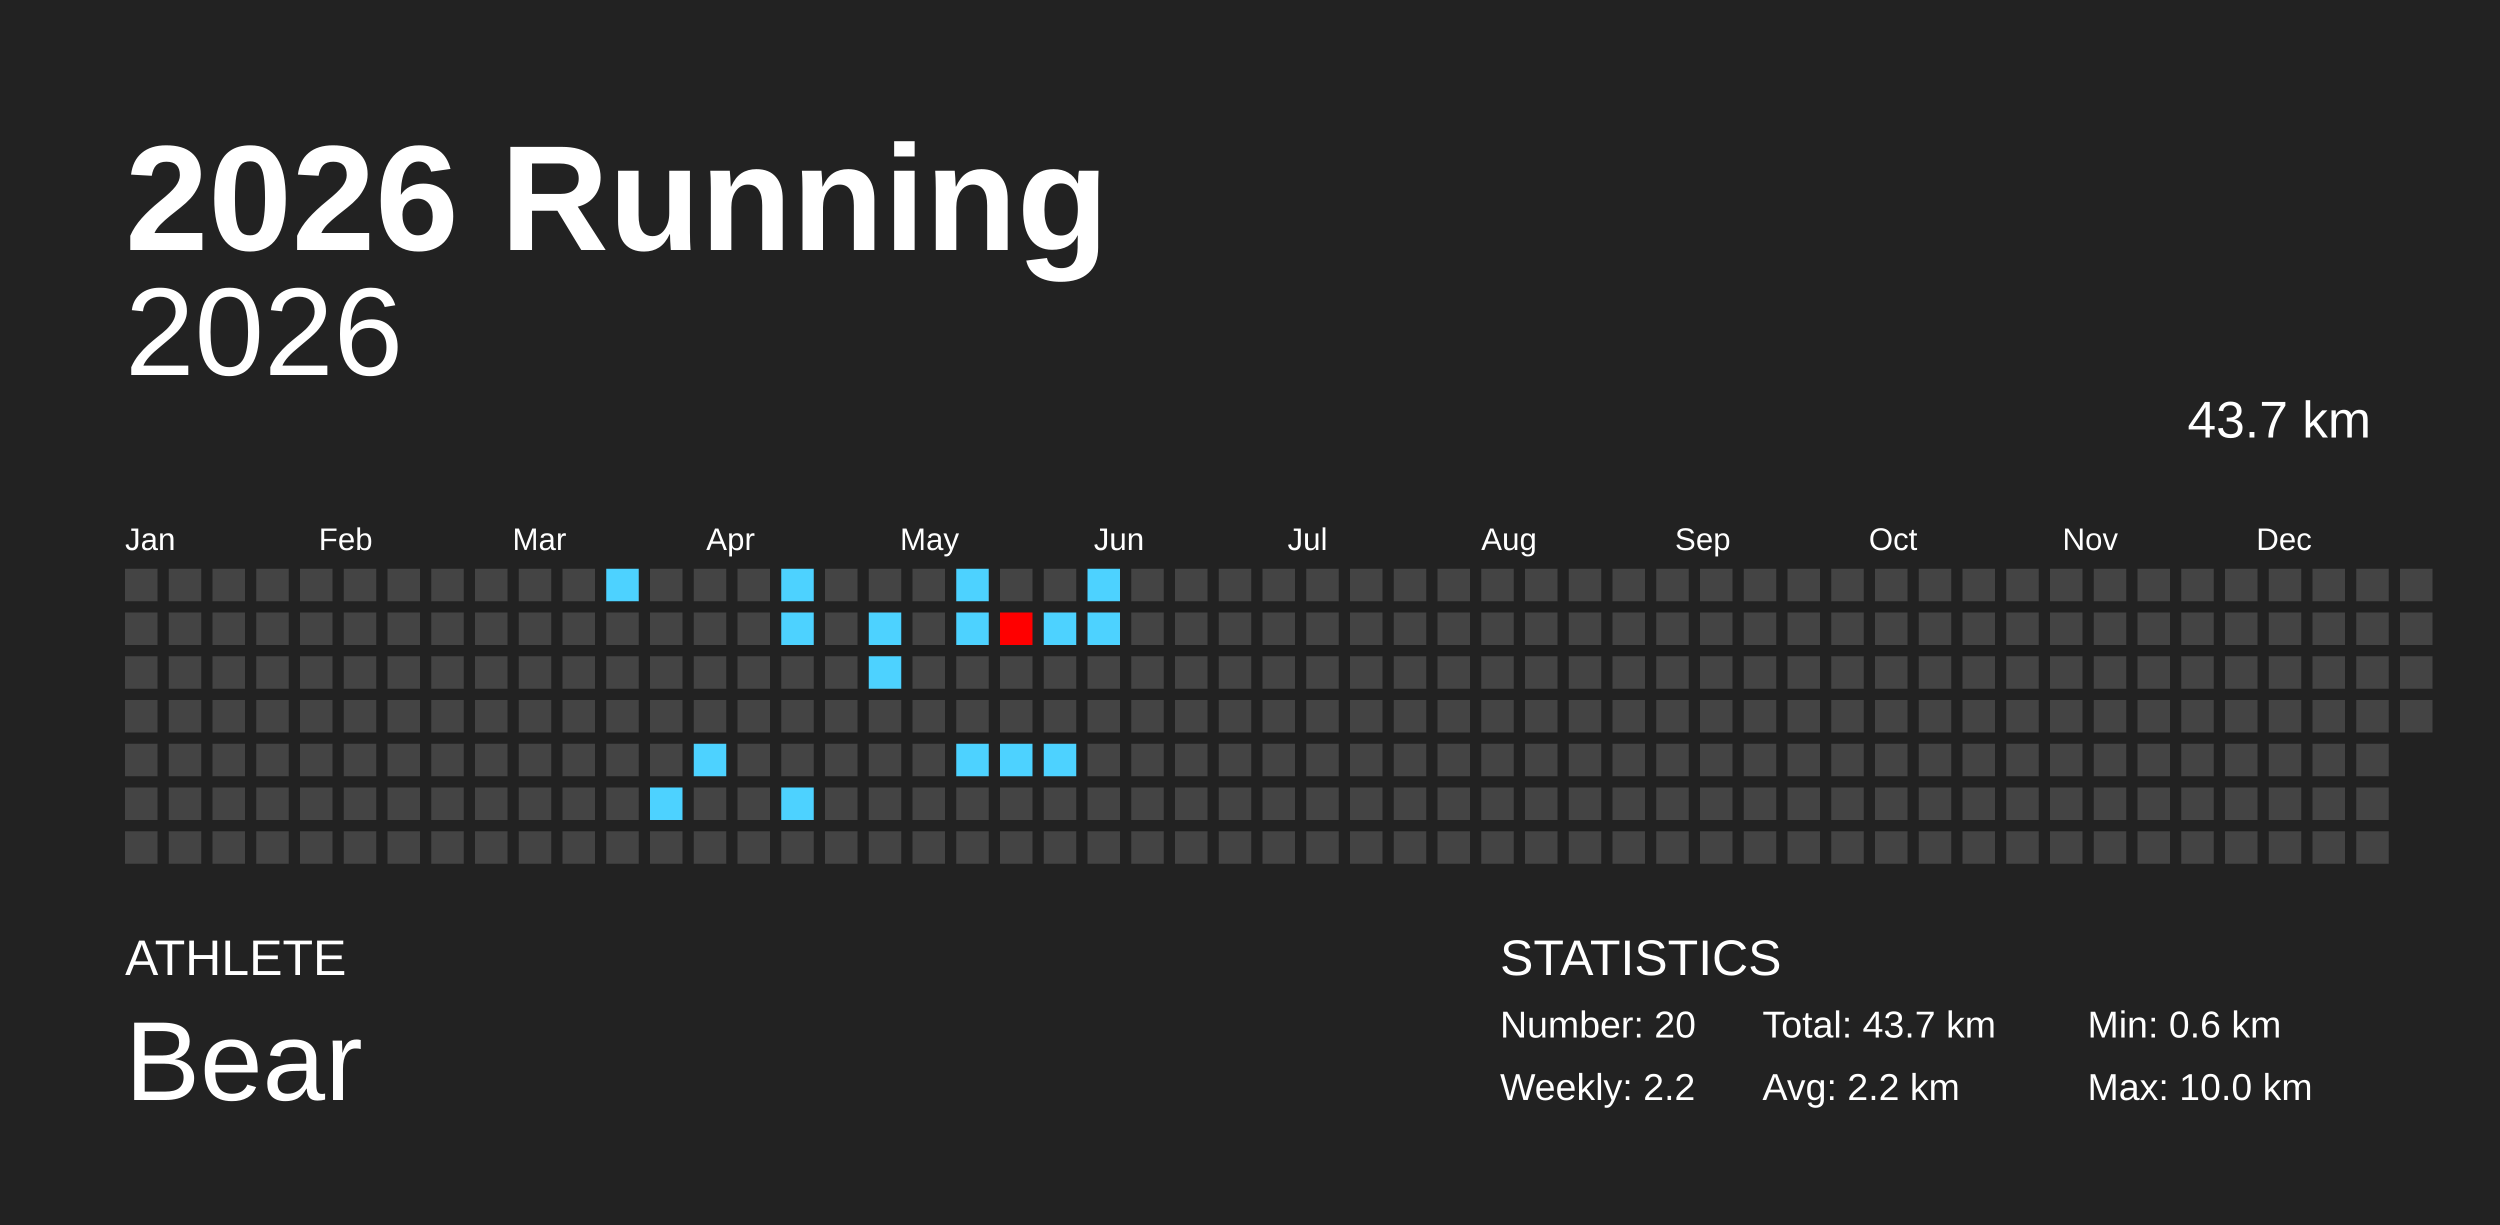
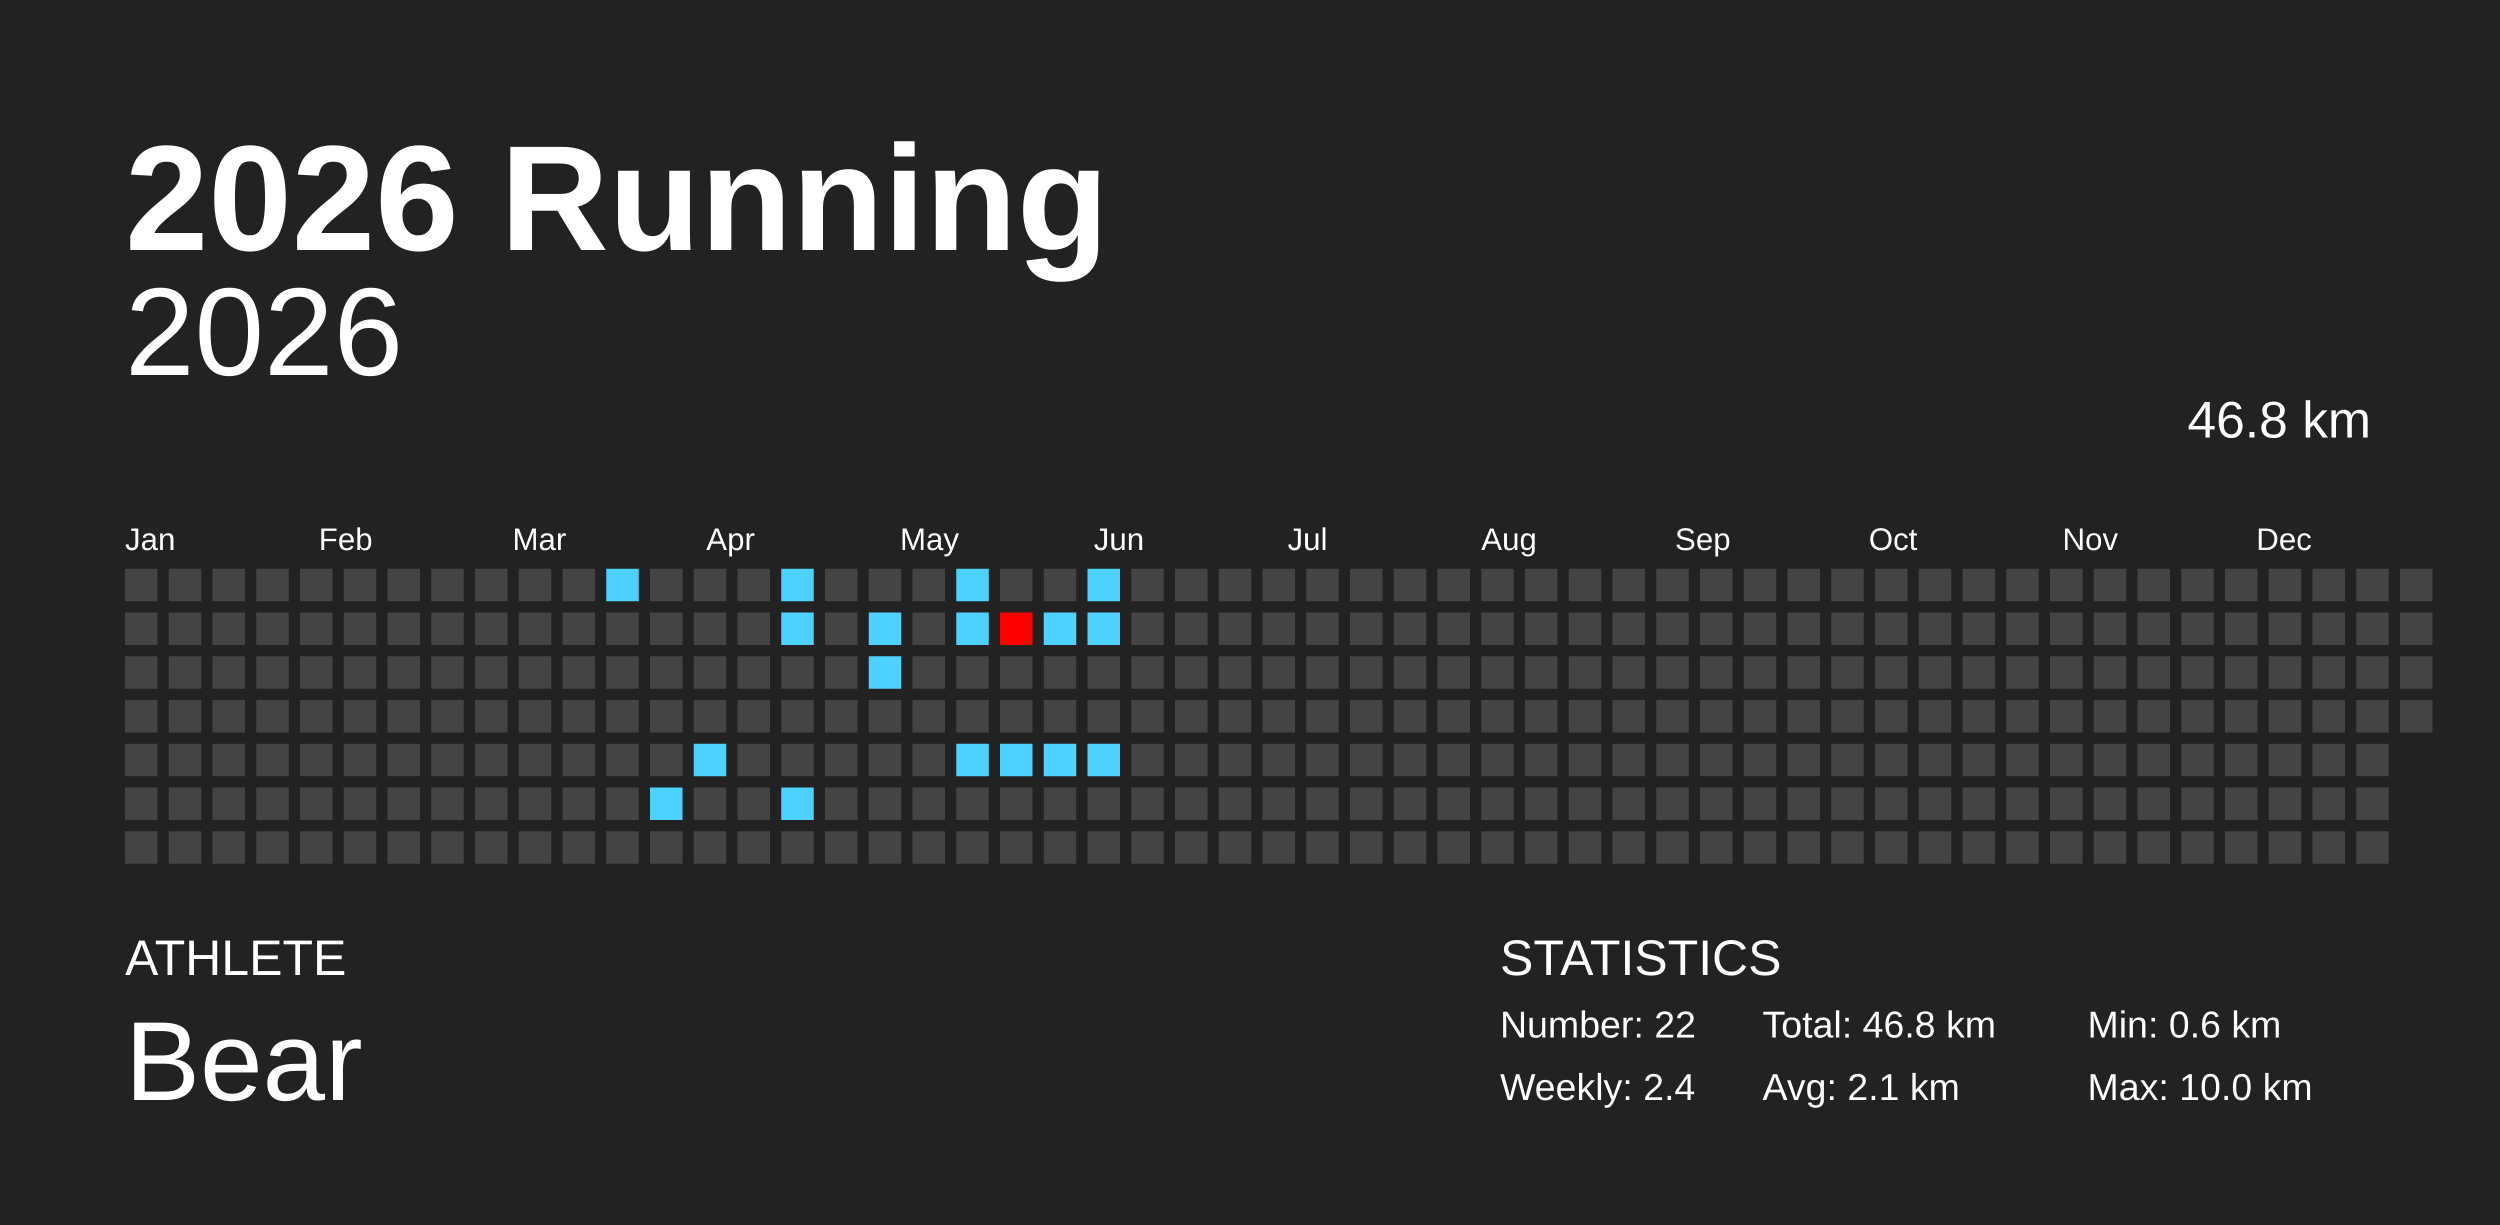
<svg xmlns="http://www.w3.org/2000/svg" baseProfile="full" height="98mm" version="1.1" viewBox="0,0,200,98" width="200mm">
  <defs />
  <rect fill="#222222" height="98" width="200" x="0" y="0" />
  <text fill="#FFFFFF" style="font-size:12px; font-family:Arial; font-weight:bold;" x="10" y="20">2026 Running</text>
  <text fill="#FFFFFF" style="font-size:4px; font-family:Arial" x="10" y="78">ATHLETE</text>
  <text fill="#FFFFFF" style="font-size:9px; font-family:Arial" x="10" y="88">Bear</text>
  <text fill="#FFFFFF" style="font-size:4px; font-family:Arial" x="120" y="78">STATISTICS</text>
-   <text fill="#FFFFFF" style="font-size:3px; font-family:Arial" x="120" y="83">Number: 20</text>
-   <text fill="#FFFFFF" style="font-size:3px; font-family:Arial" x="120" y="88">Weekly: 2.2</text>
-   <text fill="#FFFFFF" style="font-size:3px; font-family:Arial" x="141" y="83">Total: 43.7 km</text>
-   <text fill="#FFFFFF" style="font-size:3px; font-family:Arial" x="141" y="88">Avg: 2.2 km</text>
+   <text fill="#FFFFFF" style="font-size:3px; font-family:Arial" x="120" y="83">Number: 22</text>
+   <text fill="#FFFFFF" style="font-size:3px; font-family:Arial" x="120" y="88">Weekly: 2.4</text>
+   <text fill="#FFFFFF" style="font-size:3px; font-family:Arial" x="141" y="83">Total: 46.8 km</text>
+   <text fill="#FFFFFF" style="font-size:3px; font-family:Arial" x="141" y="88">Avg: 2.1 km</text>
  <text fill="#FFFFFF" style="font-size:3px; font-family:Arial" x="167" y="83">Min: 0.6 km</text>
  <text fill="#FFFFFF" style="font-size:3px; font-family:Arial" x="167" y="88">Max: 10.0 km</text>
  <text alignment-baseline="hanging" fill="#FFFFFF" style="font-size:10.0px; font-family:Arial;" x="10" y="30">2026</text>
-   <text alignment-baseline="hanging" fill="#FFFFFF" style="font-size:4.125px; font-family:Arial;" x="175" y="35">43.7 km</text>
+   <text alignment-baseline="hanging" fill="#FFFFFF" style="font-size:4.125px; font-family:Arial;" x="175" y="35">46.8 km</text>
  <text fill="#FFFFFF" style="font-size:2.5px; font-family:Arial" x="10.0" y="44">Jan</text>
  <text fill="#FFFFFF" style="font-size:2.5px; font-family:Arial" x="25.5" y="44">Feb</text>
  <text fill="#FFFFFF" style="font-size:2.5px; font-family:Arial" x="41.0" y="44">Mar</text>
  <text fill="#FFFFFF" style="font-size:2.5px; font-family:Arial" x="56.5" y="44">Apr</text>
  <text fill="#FFFFFF" style="font-size:2.5px; font-family:Arial" x="72.0" y="44">May</text>
  <text fill="#FFFFFF" style="font-size:2.5px; font-family:Arial" x="87.5" y="44">Jun</text>
  <text fill="#FFFFFF" style="font-size:2.5px; font-family:Arial" x="103.0" y="44">Jul</text>
  <text fill="#FFFFFF" style="font-size:2.5px; font-family:Arial" x="118.5" y="44">Aug</text>
  <text fill="#FFFFFF" style="font-size:2.5px; font-family:Arial" x="134.0" y="44">Sep</text>
  <text fill="#FFFFFF" style="font-size:2.5px; font-family:Arial" x="149.5" y="44">Oct</text>
  <text fill="#FFFFFF" style="font-size:2.5px; font-family:Arial" x="165.0" y="44">Nov</text>
  <text fill="#FFFFFF" style="font-size:2.5px; font-family:Arial" x="180.5" y="44">Dec</text>
  <rect fill="#444444" height="2.6" width="2.6" x="10.0" y="45.5" />
  <rect fill="#444444" height="2.6" width="2.6" x="10.0" y="49.0" />
  <rect fill="#444444" height="2.6" width="2.6" x="10.0" y="52.5" />
  <rect fill="#444444" height="2.6" width="2.6" x="10.0" y="56.0" />
  <rect fill="#444444" height="2.6" width="2.6" x="10.0" y="59.5" />
  <rect fill="#444444" height="2.6" width="2.6" x="10.0" y="63.0" />
  <rect fill="#444444" height="2.6" width="2.6" x="10.0" y="66.5" />
  <rect fill="#444444" height="2.6" width="2.6" x="13.5" y="45.5" />
  <rect fill="#444444" height="2.6" width="2.6" x="13.5" y="49.0" />
  <rect fill="#444444" height="2.6" width="2.6" x="13.5" y="52.5" />
  <rect fill="#444444" height="2.6" width="2.6" x="13.5" y="56.0" />
  <rect fill="#444444" height="2.6" width="2.6" x="13.5" y="59.5" />
  <rect fill="#444444" height="2.6" width="2.6" x="13.5" y="63.0" />
  <rect fill="#444444" height="2.6" width="2.6" x="13.5" y="66.5" />
  <rect fill="#444444" height="2.6" width="2.6" x="17.0" y="45.5" />
  <rect fill="#444444" height="2.6" width="2.6" x="17.0" y="49.0" />
  <rect fill="#444444" height="2.6" width="2.6" x="17.0" y="52.5" />
  <rect fill="#444444" height="2.6" width="2.6" x="17.0" y="56.0" />
  <rect fill="#444444" height="2.6" width="2.6" x="17.0" y="59.5" />
  <rect fill="#444444" height="2.6" width="2.6" x="17.0" y="63.0" />
  <rect fill="#444444" height="2.6" width="2.6" x="17.0" y="66.5" />
  <rect fill="#444444" height="2.6" width="2.6" x="20.5" y="45.5" />
  <rect fill="#444444" height="2.6" width="2.6" x="20.5" y="49.0" />
  <rect fill="#444444" height="2.6" width="2.6" x="20.5" y="52.5" />
  <rect fill="#444444" height="2.6" width="2.6" x="20.5" y="56.0" />
  <rect fill="#444444" height="2.6" width="2.6" x="20.5" y="59.5" />
  <rect fill="#444444" height="2.6" width="2.6" x="20.5" y="63.0" />
  <rect fill="#444444" height="2.6" width="2.6" x="20.5" y="66.5" />
  <rect fill="#444444" height="2.6" width="2.6" x="24.0" y="45.5" />
  <rect fill="#444444" height="2.6" width="2.6" x="24.0" y="49.0" />
  <rect fill="#444444" height="2.6" width="2.6" x="24.0" y="52.5" />
  <rect fill="#444444" height="2.6" width="2.6" x="24.0" y="56.0" />
  <rect fill="#444444" height="2.6" width="2.6" x="24.0" y="59.5" />
  <rect fill="#444444" height="2.6" width="2.6" x="24.0" y="63.0" />
  <rect fill="#444444" height="2.6" width="2.6" x="24.0" y="66.5" />
  <rect fill="#444444" height="2.6" width="2.6" x="27.5" y="45.5" />
  <rect fill="#444444" height="2.6" width="2.6" x="27.5" y="49.0" />
  <rect fill="#444444" height="2.6" width="2.6" x="27.5" y="52.5" />
  <rect fill="#444444" height="2.6" width="2.6" x="27.5" y="56.0" />
  <rect fill="#444444" height="2.6" width="2.6" x="27.5" y="59.5" />
  <rect fill="#444444" height="2.6" width="2.6" x="27.5" y="63.0" />
  <rect fill="#444444" height="2.6" width="2.6" x="27.5" y="66.5" />
  <rect fill="#444444" height="2.6" width="2.6" x="31.0" y="45.5" />
  <rect fill="#444444" height="2.6" width="2.6" x="31.0" y="49.0" />
  <rect fill="#444444" height="2.6" width="2.6" x="31.0" y="52.5" />
  <rect fill="#444444" height="2.6" width="2.6" x="31.0" y="56.0" />
  <rect fill="#444444" height="2.6" width="2.6" x="31.0" y="59.5" />
  <rect fill="#444444" height="2.6" width="2.6" x="31.0" y="63.0" />
  <rect fill="#444444" height="2.6" width="2.6" x="31.0" y="66.5" />
  <rect fill="#444444" height="2.6" width="2.6" x="34.5" y="45.5" />
  <rect fill="#444444" height="2.6" width="2.6" x="34.5" y="49.0" />
  <rect fill="#444444" height="2.6" width="2.6" x="34.5" y="52.5" />
  <rect fill="#444444" height="2.6" width="2.6" x="34.5" y="56.0" />
  <rect fill="#444444" height="2.6" width="2.6" x="34.5" y="59.5" />
  <rect fill="#444444" height="2.6" width="2.6" x="34.5" y="63.0" />
  <rect fill="#444444" height="2.6" width="2.6" x="34.5" y="66.5" />
  <rect fill="#444444" height="2.6" width="2.6" x="38.0" y="45.5" />
  <rect fill="#444444" height="2.6" width="2.6" x="38.0" y="49.0" />
  <rect fill="#444444" height="2.6" width="2.6" x="38.0" y="52.5" />
  <rect fill="#444444" height="2.6" width="2.6" x="38.0" y="56.0" />
  <rect fill="#444444" height="2.6" width="2.6" x="38.0" y="59.5" />
  <rect fill="#444444" height="2.6" width="2.6" x="38.0" y="63.0" />
  <rect fill="#444444" height="2.6" width="2.6" x="38.0" y="66.5" />
  <rect fill="#444444" height="2.6" width="2.6" x="41.5" y="45.5" />
  <rect fill="#444444" height="2.6" width="2.6" x="41.5" y="49.0" />
  <rect fill="#444444" height="2.6" width="2.6" x="41.5" y="52.5" />
  <rect fill="#444444" height="2.6" width="2.6" x="41.5" y="56.0" />
  <rect fill="#444444" height="2.6" width="2.6" x="41.5" y="59.5" />
  <rect fill="#444444" height="2.6" width="2.6" x="41.5" y="63.0" />
  <rect fill="#444444" height="2.6" width="2.6" x="41.5" y="66.5" />
  <rect fill="#444444" height="2.6" width="2.6" x="45.0" y="45.5" />
  <rect fill="#444444" height="2.6" width="2.6" x="45.0" y="49.0" />
  <rect fill="#444444" height="2.6" width="2.6" x="45.0" y="52.5" />
  <rect fill="#444444" height="2.6" width="2.6" x="45.0" y="56.0" />
  <rect fill="#444444" height="2.6" width="2.6" x="45.0" y="59.5" />
  <rect fill="#444444" height="2.6" width="2.6" x="45.0" y="63.0" />
  <rect fill="#444444" height="2.6" width="2.6" x="45.0" y="66.5" />
  <rect fill="#4dd2ff" height="2.6" width="2.6" x="48.5" y="45.5" />
  <rect fill="#444444" height="2.6" width="2.6" x="48.5" y="49.0" />
  <rect fill="#444444" height="2.6" width="2.6" x="48.5" y="52.5" />
  <rect fill="#444444" height="2.6" width="2.6" x="48.5" y="56.0" />
  <rect fill="#444444" height="2.6" width="2.6" x="48.5" y="59.5" />
  <rect fill="#444444" height="2.6" width="2.6" x="48.5" y="63.0" />
  <rect fill="#444444" height="2.6" width="2.6" x="48.5" y="66.5" />
  <rect fill="#444444" height="2.6" width="2.6" x="52.0" y="45.5" />
  <rect fill="#444444" height="2.6" width="2.6" x="52.0" y="49.0" />
  <rect fill="#444444" height="2.6" width="2.6" x="52.0" y="52.5" />
  <rect fill="#444444" height="2.6" width="2.6" x="52.0" y="56.0" />
  <rect fill="#444444" height="2.6" width="2.6" x="52.0" y="59.5" />
  <rect fill="#4dd2ff" height="2.6" width="2.6" x="52.0" y="63.0" />
  <rect fill="#444444" height="2.6" width="2.6" x="52.0" y="66.5" />
  <rect fill="#444444" height="2.6" width="2.6" x="55.5" y="45.5" />
  <rect fill="#444444" height="2.6" width="2.6" x="55.5" y="49.0" />
  <rect fill="#444444" height="2.6" width="2.6" x="55.5" y="52.5" />
  <rect fill="#444444" height="2.6" width="2.6" x="55.5" y="56.0" />
  <rect fill="#4dd2ff" height="2.6" width="2.6" x="55.5" y="59.5" />
  <rect fill="#444444" height="2.6" width="2.6" x="55.5" y="63.0" />
  <rect fill="#444444" height="2.6" width="2.6" x="55.5" y="66.5" />
  <rect fill="#444444" height="2.6" width="2.6" x="59.0" y="45.5" />
  <rect fill="#444444" height="2.6" width="2.6" x="59.0" y="49.0" />
  <rect fill="#444444" height="2.6" width="2.6" x="59.0" y="52.5" />
  <rect fill="#444444" height="2.6" width="2.6" x="59.0" y="56.0" />
  <rect fill="#444444" height="2.6" width="2.6" x="59.0" y="59.5" />
  <rect fill="#444444" height="2.6" width="2.6" x="59.0" y="63.0" />
  <rect fill="#444444" height="2.6" width="2.6" x="59.0" y="66.5" />
  <rect fill="#4dd2ff" height="2.6" width="2.6" x="62.5" y="45.5" />
  <rect fill="#4dd2ff" height="2.6" width="2.6" x="62.5" y="49.0" />
  <rect fill="#444444" height="2.6" width="2.6" x="62.5" y="52.5" />
  <rect fill="#444444" height="2.6" width="2.6" x="62.5" y="56.0" />
  <rect fill="#444444" height="2.6" width="2.6" x="62.5" y="59.5" />
  <rect fill="#4dd2ff" height="2.6" width="2.6" x="62.5" y="63.0" />
  <rect fill="#444444" height="2.6" width="2.6" x="62.5" y="66.5" />
  <rect fill="#444444" height="2.6" width="2.6" x="66.0" y="45.5" />
  <rect fill="#444444" height="2.6" width="2.6" x="66.0" y="49.0" />
  <rect fill="#444444" height="2.6" width="2.6" x="66.0" y="52.5" />
  <rect fill="#444444" height="2.6" width="2.6" x="66.0" y="56.0" />
  <rect fill="#444444" height="2.6" width="2.6" x="66.0" y="59.5" />
  <rect fill="#444444" height="2.6" width="2.6" x="66.0" y="63.0" />
  <rect fill="#444444" height="2.6" width="2.6" x="66.0" y="66.5" />
  <rect fill="#444444" height="2.6" width="2.6" x="69.5" y="45.5" />
  <rect fill="#4dd2ff" height="2.6" width="2.6" x="69.5" y="49.0" />
  <rect fill="#4dd2ff" height="2.6" width="2.6" x="69.5" y="52.5" />
  <rect fill="#444444" height="2.6" width="2.6" x="69.5" y="56.0" />
  <rect fill="#444444" height="2.6" width="2.6" x="69.5" y="59.5" />
  <rect fill="#444444" height="2.6" width="2.6" x="69.5" y="63.0" />
  <rect fill="#444444" height="2.6" width="2.6" x="69.5" y="66.5" />
  <rect fill="#444444" height="2.6" width="2.6" x="73.0" y="45.5" />
  <rect fill="#444444" height="2.6" width="2.6" x="73.0" y="49.0" />
  <rect fill="#444444" height="2.6" width="2.6" x="73.0" y="52.5" />
  <rect fill="#444444" height="2.6" width="2.6" x="73.0" y="56.0" />
  <rect fill="#444444" height="2.6" width="2.6" x="73.0" y="59.5" />
  <rect fill="#444444" height="2.6" width="2.6" x="73.0" y="63.0" />
  <rect fill="#444444" height="2.6" width="2.6" x="73.0" y="66.5" />
  <rect fill="#4dd2ff" height="2.6" width="2.6" x="76.5" y="45.5" />
  <rect fill="#4dd2ff" height="2.6" width="2.6" x="76.5" y="49.0" />
  <rect fill="#444444" height="2.6" width="2.6" x="76.5" y="52.5" />
  <rect fill="#444444" height="2.6" width="2.6" x="76.5" y="56.0" />
  <rect fill="#4dd2ff" height="2.6" width="2.6" x="76.5" y="59.5" />
  <rect fill="#444444" height="2.6" width="2.6" x="76.5" y="63.0" />
  <rect fill="#444444" height="2.6" width="2.6" x="76.5" y="66.5" />
  <rect fill="#444444" height="2.6" width="2.6" x="80.0" y="45.5" />
  <rect fill="#ff0000" height="2.6" width="2.6" x="80.0" y="49.0" />
  <rect fill="#444444" height="2.6" width="2.6" x="80.0" y="52.5" />
  <rect fill="#444444" height="2.6" width="2.6" x="80.0" y="56.0" />
  <rect fill="#4dd2ff" height="2.6" width="2.6" x="80.0" y="59.5" />
  <rect fill="#444444" height="2.6" width="2.6" x="80.0" y="63.0" />
  <rect fill="#444444" height="2.6" width="2.6" x="80.0" y="66.5" />
  <rect fill="#444444" height="2.6" width="2.6" x="83.5" y="45.5" />
  <rect fill="#4dd2ff" height="2.6" width="2.6" x="83.5" y="49.0" />
  <rect fill="#444444" height="2.6" width="2.6" x="83.5" y="52.5" />
  <rect fill="#444444" height="2.6" width="2.6" x="83.5" y="56.0" />
  <rect fill="#4dd2ff" height="2.6" width="2.6" x="83.5" y="59.5" />
  <rect fill="#444444" height="2.6" width="2.6" x="83.5" y="63.0" />
  <rect fill="#444444" height="2.6" width="2.6" x="83.5" y="66.5" />
  <rect fill="#4dd2ff" height="2.6" width="2.6" x="87.0" y="45.5" />
  <rect fill="#4dd2ff" height="2.6" width="2.6" x="87.0" y="49.0" />
  <rect fill="#444444" height="2.6" width="2.6" x="87.0" y="52.5" />
  <rect fill="#444444" height="2.6" width="2.6" x="87.0" y="56.0" />
-   <rect fill="#444444" height="2.6" width="2.6" x="87.0" y="59.5" />
+   <rect fill="#4dd2ff" height="2.6" width="2.6" x="87.0" y="59.5" />
  <rect fill="#444444" height="2.6" width="2.6" x="87.0" y="63.0" />
  <rect fill="#444444" height="2.6" width="2.6" x="87.0" y="66.5" />
  <rect fill="#444444" height="2.6" width="2.6" x="90.5" y="45.5" />
  <rect fill="#444444" height="2.6" width="2.6" x="90.5" y="49.0" />
  <rect fill="#444444" height="2.6" width="2.6" x="90.5" y="52.5" />
  <rect fill="#444444" height="2.6" width="2.6" x="90.5" y="56.0" />
  <rect fill="#444444" height="2.6" width="2.6" x="90.5" y="59.5" />
  <rect fill="#444444" height="2.6" width="2.6" x="90.5" y="63.0" />
  <rect fill="#444444" height="2.6" width="2.6" x="90.5" y="66.5" />
  <rect fill="#444444" height="2.6" width="2.6" x="94.0" y="45.5" />
  <rect fill="#444444" height="2.6" width="2.6" x="94.0" y="49.0" />
  <rect fill="#444444" height="2.6" width="2.6" x="94.0" y="52.5" />
  <rect fill="#444444" height="2.6" width="2.6" x="94.0" y="56.0" />
  <rect fill="#444444" height="2.6" width="2.6" x="94.0" y="59.5" />
  <rect fill="#444444" height="2.6" width="2.6" x="94.0" y="63.0" />
  <rect fill="#444444" height="2.6" width="2.6" x="94.0" y="66.5" />
  <rect fill="#444444" height="2.6" width="2.6" x="97.5" y="45.5" />
  <rect fill="#444444" height="2.6" width="2.6" x="97.5" y="49.0" />
  <rect fill="#444444" height="2.6" width="2.6" x="97.5" y="52.5" />
  <rect fill="#444444" height="2.6" width="2.6" x="97.5" y="56.0" />
  <rect fill="#444444" height="2.6" width="2.6" x="97.5" y="59.5" />
  <rect fill="#444444" height="2.6" width="2.6" x="97.5" y="63.0" />
  <rect fill="#444444" height="2.6" width="2.6" x="97.5" y="66.5" />
  <rect fill="#444444" height="2.6" width="2.6" x="101.0" y="45.5" />
  <rect fill="#444444" height="2.6" width="2.6" x="101.0" y="49.0" />
  <rect fill="#444444" height="2.6" width="2.6" x="101.0" y="52.5" />
  <rect fill="#444444" height="2.6" width="2.6" x="101.0" y="56.0" />
  <rect fill="#444444" height="2.6" width="2.6" x="101.0" y="59.5" />
  <rect fill="#444444" height="2.6" width="2.6" x="101.0" y="63.0" />
  <rect fill="#444444" height="2.6" width="2.6" x="101.0" y="66.5" />
  <rect fill="#444444" height="2.6" width="2.6" x="104.5" y="45.5" />
  <rect fill="#444444" height="2.6" width="2.6" x="104.5" y="49.0" />
  <rect fill="#444444" height="2.6" width="2.6" x="104.5" y="52.5" />
  <rect fill="#444444" height="2.6" width="2.6" x="104.5" y="56.0" />
  <rect fill="#444444" height="2.6" width="2.6" x="104.5" y="59.5" />
  <rect fill="#444444" height="2.6" width="2.6" x="104.5" y="63.0" />
  <rect fill="#444444" height="2.6" width="2.6" x="104.5" y="66.5" />
  <rect fill="#444444" height="2.6" width="2.6" x="108.0" y="45.5" />
  <rect fill="#444444" height="2.6" width="2.6" x="108.0" y="49.0" />
  <rect fill="#444444" height="2.6" width="2.6" x="108.0" y="52.5" />
  <rect fill="#444444" height="2.6" width="2.6" x="108.0" y="56.0" />
  <rect fill="#444444" height="2.6" width="2.6" x="108.0" y="59.5" />
  <rect fill="#444444" height="2.6" width="2.6" x="108.0" y="63.0" />
  <rect fill="#444444" height="2.6" width="2.6" x="108.0" y="66.5" />
  <rect fill="#444444" height="2.6" width="2.6" x="111.5" y="45.5" />
  <rect fill="#444444" height="2.6" width="2.6" x="111.5" y="49.0" />
  <rect fill="#444444" height="2.6" width="2.6" x="111.5" y="52.5" />
  <rect fill="#444444" height="2.6" width="2.6" x="111.5" y="56.0" />
  <rect fill="#444444" height="2.6" width="2.6" x="111.5" y="59.5" />
  <rect fill="#444444" height="2.6" width="2.6" x="111.5" y="63.0" />
  <rect fill="#444444" height="2.6" width="2.6" x="111.5" y="66.5" />
  <rect fill="#444444" height="2.6" width="2.6" x="115.0" y="45.5" />
  <rect fill="#444444" height="2.6" width="2.6" x="115.0" y="49.0" />
  <rect fill="#444444" height="2.6" width="2.6" x="115.0" y="52.5" />
  <rect fill="#444444" height="2.6" width="2.6" x="115.0" y="56.0" />
  <rect fill="#444444" height="2.6" width="2.6" x="115.0" y="59.5" />
  <rect fill="#444444" height="2.6" width="2.6" x="115.0" y="63.0" />
  <rect fill="#444444" height="2.6" width="2.6" x="115.0" y="66.5" />
  <rect fill="#444444" height="2.6" width="2.6" x="118.5" y="45.5" />
  <rect fill="#444444" height="2.6" width="2.6" x="118.5" y="49.0" />
  <rect fill="#444444" height="2.6" width="2.6" x="118.5" y="52.5" />
  <rect fill="#444444" height="2.6" width="2.6" x="118.5" y="56.0" />
  <rect fill="#444444" height="2.6" width="2.6" x="118.5" y="59.5" />
  <rect fill="#444444" height="2.6" width="2.6" x="118.5" y="63.0" />
  <rect fill="#444444" height="2.6" width="2.6" x="118.5" y="66.5" />
  <rect fill="#444444" height="2.6" width="2.6" x="122.0" y="45.5" />
  <rect fill="#444444" height="2.6" width="2.6" x="122.0" y="49.0" />
  <rect fill="#444444" height="2.6" width="2.6" x="122.0" y="52.5" />
  <rect fill="#444444" height="2.6" width="2.6" x="122.0" y="56.0" />
  <rect fill="#444444" height="2.6" width="2.6" x="122.0" y="59.5" />
  <rect fill="#444444" height="2.6" width="2.6" x="122.0" y="63.0" />
  <rect fill="#444444" height="2.6" width="2.6" x="122.0" y="66.5" />
  <rect fill="#444444" height="2.6" width="2.6" x="125.5" y="45.5" />
  <rect fill="#444444" height="2.6" width="2.6" x="125.5" y="49.0" />
  <rect fill="#444444" height="2.6" width="2.6" x="125.5" y="52.5" />
  <rect fill="#444444" height="2.6" width="2.6" x="125.5" y="56.0" />
  <rect fill="#444444" height="2.6" width="2.6" x="125.5" y="59.5" />
  <rect fill="#444444" height="2.6" width="2.6" x="125.5" y="63.0" />
  <rect fill="#444444" height="2.6" width="2.6" x="125.5" y="66.5" />
  <rect fill="#444444" height="2.6" width="2.6" x="129.0" y="45.5" />
  <rect fill="#444444" height="2.6" width="2.6" x="129.0" y="49.0" />
  <rect fill="#444444" height="2.6" width="2.6" x="129.0" y="52.5" />
  <rect fill="#444444" height="2.6" width="2.6" x="129.0" y="56.0" />
  <rect fill="#444444" height="2.6" width="2.6" x="129.0" y="59.5" />
  <rect fill="#444444" height="2.6" width="2.6" x="129.0" y="63.0" />
  <rect fill="#444444" height="2.6" width="2.6" x="129.0" y="66.5" />
  <rect fill="#444444" height="2.6" width="2.6" x="132.5" y="45.5" />
  <rect fill="#444444" height="2.6" width="2.6" x="132.5" y="49.0" />
  <rect fill="#444444" height="2.6" width="2.6" x="132.5" y="52.5" />
  <rect fill="#444444" height="2.6" width="2.6" x="132.5" y="56.0" />
  <rect fill="#444444" height="2.6" width="2.6" x="132.5" y="59.5" />
  <rect fill="#444444" height="2.6" width="2.6" x="132.5" y="63.0" />
  <rect fill="#444444" height="2.6" width="2.6" x="132.5" y="66.5" />
  <rect fill="#444444" height="2.6" width="2.6" x="136.0" y="45.5" />
  <rect fill="#444444" height="2.6" width="2.6" x="136.0" y="49.0" />
  <rect fill="#444444" height="2.6" width="2.6" x="136.0" y="52.5" />
  <rect fill="#444444" height="2.6" width="2.6" x="136.0" y="56.0" />
  <rect fill="#444444" height="2.6" width="2.6" x="136.0" y="59.5" />
  <rect fill="#444444" height="2.6" width="2.6" x="136.0" y="63.0" />
  <rect fill="#444444" height="2.6" width="2.6" x="136.0" y="66.5" />
  <rect fill="#444444" height="2.6" width="2.6" x="139.5" y="45.5" />
  <rect fill="#444444" height="2.6" width="2.6" x="139.5" y="49.0" />
  <rect fill="#444444" height="2.6" width="2.6" x="139.5" y="52.5" />
  <rect fill="#444444" height="2.6" width="2.6" x="139.5" y="56.0" />
  <rect fill="#444444" height="2.6" width="2.6" x="139.5" y="59.5" />
  <rect fill="#444444" height="2.6" width="2.6" x="139.5" y="63.0" />
  <rect fill="#444444" height="2.6" width="2.6" x="139.5" y="66.5" />
  <rect fill="#444444" height="2.6" width="2.6" x="143.0" y="45.5" />
  <rect fill="#444444" height="2.6" width="2.6" x="143.0" y="49.0" />
  <rect fill="#444444" height="2.6" width="2.6" x="143.0" y="52.5" />
  <rect fill="#444444" height="2.6" width="2.6" x="143.0" y="56.0" />
  <rect fill="#444444" height="2.6" width="2.6" x="143.0" y="59.5" />
  <rect fill="#444444" height="2.6" width="2.6" x="143.0" y="63.0" />
  <rect fill="#444444" height="2.6" width="2.6" x="143.0" y="66.5" />
  <rect fill="#444444" height="2.6" width="2.6" x="146.5" y="45.5" />
  <rect fill="#444444" height="2.6" width="2.6" x="146.5" y="49.0" />
  <rect fill="#444444" height="2.6" width="2.6" x="146.5" y="52.5" />
  <rect fill="#444444" height="2.6" width="2.6" x="146.5" y="56.0" />
  <rect fill="#444444" height="2.6" width="2.6" x="146.5" y="59.5" />
  <rect fill="#444444" height="2.6" width="2.6" x="146.5" y="63.0" />
  <rect fill="#444444" height="2.6" width="2.6" x="146.5" y="66.5" />
  <rect fill="#444444" height="2.6" width="2.6" x="150.0" y="45.5" />
  <rect fill="#444444" height="2.6" width="2.6" x="150.0" y="49.0" />
  <rect fill="#444444" height="2.6" width="2.6" x="150.0" y="52.5" />
  <rect fill="#444444" height="2.6" width="2.6" x="150.0" y="56.0" />
  <rect fill="#444444" height="2.6" width="2.6" x="150.0" y="59.5" />
  <rect fill="#444444" height="2.6" width="2.6" x="150.0" y="63.0" />
  <rect fill="#444444" height="2.6" width="2.6" x="150.0" y="66.5" />
  <rect fill="#444444" height="2.6" width="2.6" x="153.5" y="45.5" />
  <rect fill="#444444" height="2.6" width="2.6" x="153.5" y="49.0" />
  <rect fill="#444444" height="2.6" width="2.6" x="153.5" y="52.5" />
  <rect fill="#444444" height="2.6" width="2.6" x="153.5" y="56.0" />
  <rect fill="#444444" height="2.6" width="2.6" x="153.5" y="59.5" />
  <rect fill="#444444" height="2.6" width="2.6" x="153.5" y="63.0" />
  <rect fill="#444444" height="2.6" width="2.6" x="153.5" y="66.5" />
  <rect fill="#444444" height="2.6" width="2.6" x="157.0" y="45.5" />
  <rect fill="#444444" height="2.6" width="2.6" x="157.0" y="49.0" />
  <rect fill="#444444" height="2.6" width="2.6" x="157.0" y="52.5" />
  <rect fill="#444444" height="2.6" width="2.6" x="157.0" y="56.0" />
  <rect fill="#444444" height="2.6" width="2.6" x="157.0" y="59.5" />
  <rect fill="#444444" height="2.6" width="2.6" x="157.0" y="63.0" />
  <rect fill="#444444" height="2.6" width="2.6" x="157.0" y="66.5" />
  <rect fill="#444444" height="2.6" width="2.6" x="160.5" y="45.5" />
  <rect fill="#444444" height="2.6" width="2.6" x="160.5" y="49.0" />
  <rect fill="#444444" height="2.6" width="2.6" x="160.5" y="52.5" />
  <rect fill="#444444" height="2.6" width="2.6" x="160.5" y="56.0" />
  <rect fill="#444444" height="2.6" width="2.6" x="160.5" y="59.5" />
  <rect fill="#444444" height="2.6" width="2.6" x="160.5" y="63.0" />
  <rect fill="#444444" height="2.6" width="2.6" x="160.5" y="66.5" />
  <rect fill="#444444" height="2.6" width="2.6" x="164.0" y="45.5" />
  <rect fill="#444444" height="2.6" width="2.6" x="164.0" y="49.0" />
  <rect fill="#444444" height="2.6" width="2.6" x="164.0" y="52.5" />
  <rect fill="#444444" height="2.6" width="2.6" x="164.0" y="56.0" />
  <rect fill="#444444" height="2.6" width="2.6" x="164.0" y="59.5" />
  <rect fill="#444444" height="2.6" width="2.6" x="164.0" y="63.0" />
  <rect fill="#444444" height="2.6" width="2.6" x="164.0" y="66.5" />
  <rect fill="#444444" height="2.6" width="2.6" x="167.5" y="45.5" />
  <rect fill="#444444" height="2.6" width="2.6" x="167.5" y="49.0" />
  <rect fill="#444444" height="2.6" width="2.6" x="167.5" y="52.5" />
  <rect fill="#444444" height="2.6" width="2.6" x="167.5" y="56.0" />
  <rect fill="#444444" height="2.6" width="2.6" x="167.5" y="59.5" />
  <rect fill="#444444" height="2.6" width="2.6" x="167.5" y="63.0" />
  <rect fill="#444444" height="2.6" width="2.6" x="167.5" y="66.5" />
  <rect fill="#444444" height="2.6" width="2.6" x="171.0" y="45.5" />
  <rect fill="#444444" height="2.6" width="2.6" x="171.0" y="49.0" />
  <rect fill="#444444" height="2.6" width="2.6" x="171.0" y="52.5" />
  <rect fill="#444444" height="2.6" width="2.6" x="171.0" y="56.0" />
  <rect fill="#444444" height="2.6" width="2.6" x="171.0" y="59.5" />
  <rect fill="#444444" height="2.6" width="2.6" x="171.0" y="63.0" />
  <rect fill="#444444" height="2.6" width="2.6" x="171.0" y="66.5" />
  <rect fill="#444444" height="2.6" width="2.6" x="174.5" y="45.5" />
  <rect fill="#444444" height="2.6" width="2.6" x="174.5" y="49.0" />
  <rect fill="#444444" height="2.6" width="2.6" x="174.5" y="52.5" />
  <rect fill="#444444" height="2.6" width="2.6" x="174.5" y="56.0" />
  <rect fill="#444444" height="2.6" width="2.6" x="174.5" y="59.5" />
  <rect fill="#444444" height="2.6" width="2.6" x="174.5" y="63.0" />
  <rect fill="#444444" height="2.6" width="2.6" x="174.5" y="66.5" />
  <rect fill="#444444" height="2.6" width="2.6" x="178.0" y="45.5" />
  <rect fill="#444444" height="2.6" width="2.6" x="178.0" y="49.0" />
  <rect fill="#444444" height="2.6" width="2.6" x="178.0" y="52.5" />
  <rect fill="#444444" height="2.6" width="2.6" x="178.0" y="56.0" />
  <rect fill="#444444" height="2.6" width="2.6" x="178.0" y="59.5" />
  <rect fill="#444444" height="2.6" width="2.6" x="178.0" y="63.0" />
  <rect fill="#444444" height="2.6" width="2.6" x="178.0" y="66.5" />
  <rect fill="#444444" height="2.6" width="2.6" x="181.5" y="45.5" />
  <rect fill="#444444" height="2.6" width="2.6" x="181.5" y="49.0" />
  <rect fill="#444444" height="2.6" width="2.6" x="181.5" y="52.5" />
  <rect fill="#444444" height="2.6" width="2.6" x="181.5" y="56.0" />
  <rect fill="#444444" height="2.6" width="2.6" x="181.5" y="59.5" />
  <rect fill="#444444" height="2.6" width="2.6" x="181.5" y="63.0" />
  <rect fill="#444444" height="2.6" width="2.6" x="181.5" y="66.5" />
  <rect fill="#444444" height="2.6" width="2.6" x="185.0" y="45.5" />
  <rect fill="#444444" height="2.6" width="2.6" x="185.0" y="49.0" />
  <rect fill="#444444" height="2.6" width="2.6" x="185.0" y="52.5" />
  <rect fill="#444444" height="2.6" width="2.6" x="185.0" y="56.0" />
  <rect fill="#444444" height="2.6" width="2.6" x="185.0" y="59.5" />
  <rect fill="#444444" height="2.6" width="2.6" x="185.0" y="63.0" />
  <rect fill="#444444" height="2.6" width="2.6" x="185.0" y="66.5" />
  <rect fill="#444444" height="2.6" width="2.6" x="188.5" y="45.5" />
  <rect fill="#444444" height="2.6" width="2.6" x="188.5" y="49.0" />
  <rect fill="#444444" height="2.6" width="2.6" x="188.5" y="52.5" />
  <rect fill="#444444" height="2.6" width="2.6" x="188.5" y="56.0" />
  <rect fill="#444444" height="2.6" width="2.6" x="188.5" y="59.5" />
  <rect fill="#444444" height="2.6" width="2.6" x="188.5" y="63.0" />
  <rect fill="#444444" height="2.6" width="2.6" x="188.5" y="66.5" />
  <rect fill="#444444" height="2.6" width="2.6" x="192.0" y="45.5" />
  <rect fill="#444444" height="2.6" width="2.6" x="192.0" y="49.0" />
  <rect fill="#444444" height="2.6" width="2.6" x="192.0" y="52.5" />
  <rect fill="#444444" height="2.6" width="2.6" x="192.0" y="56.0" />
</svg>
